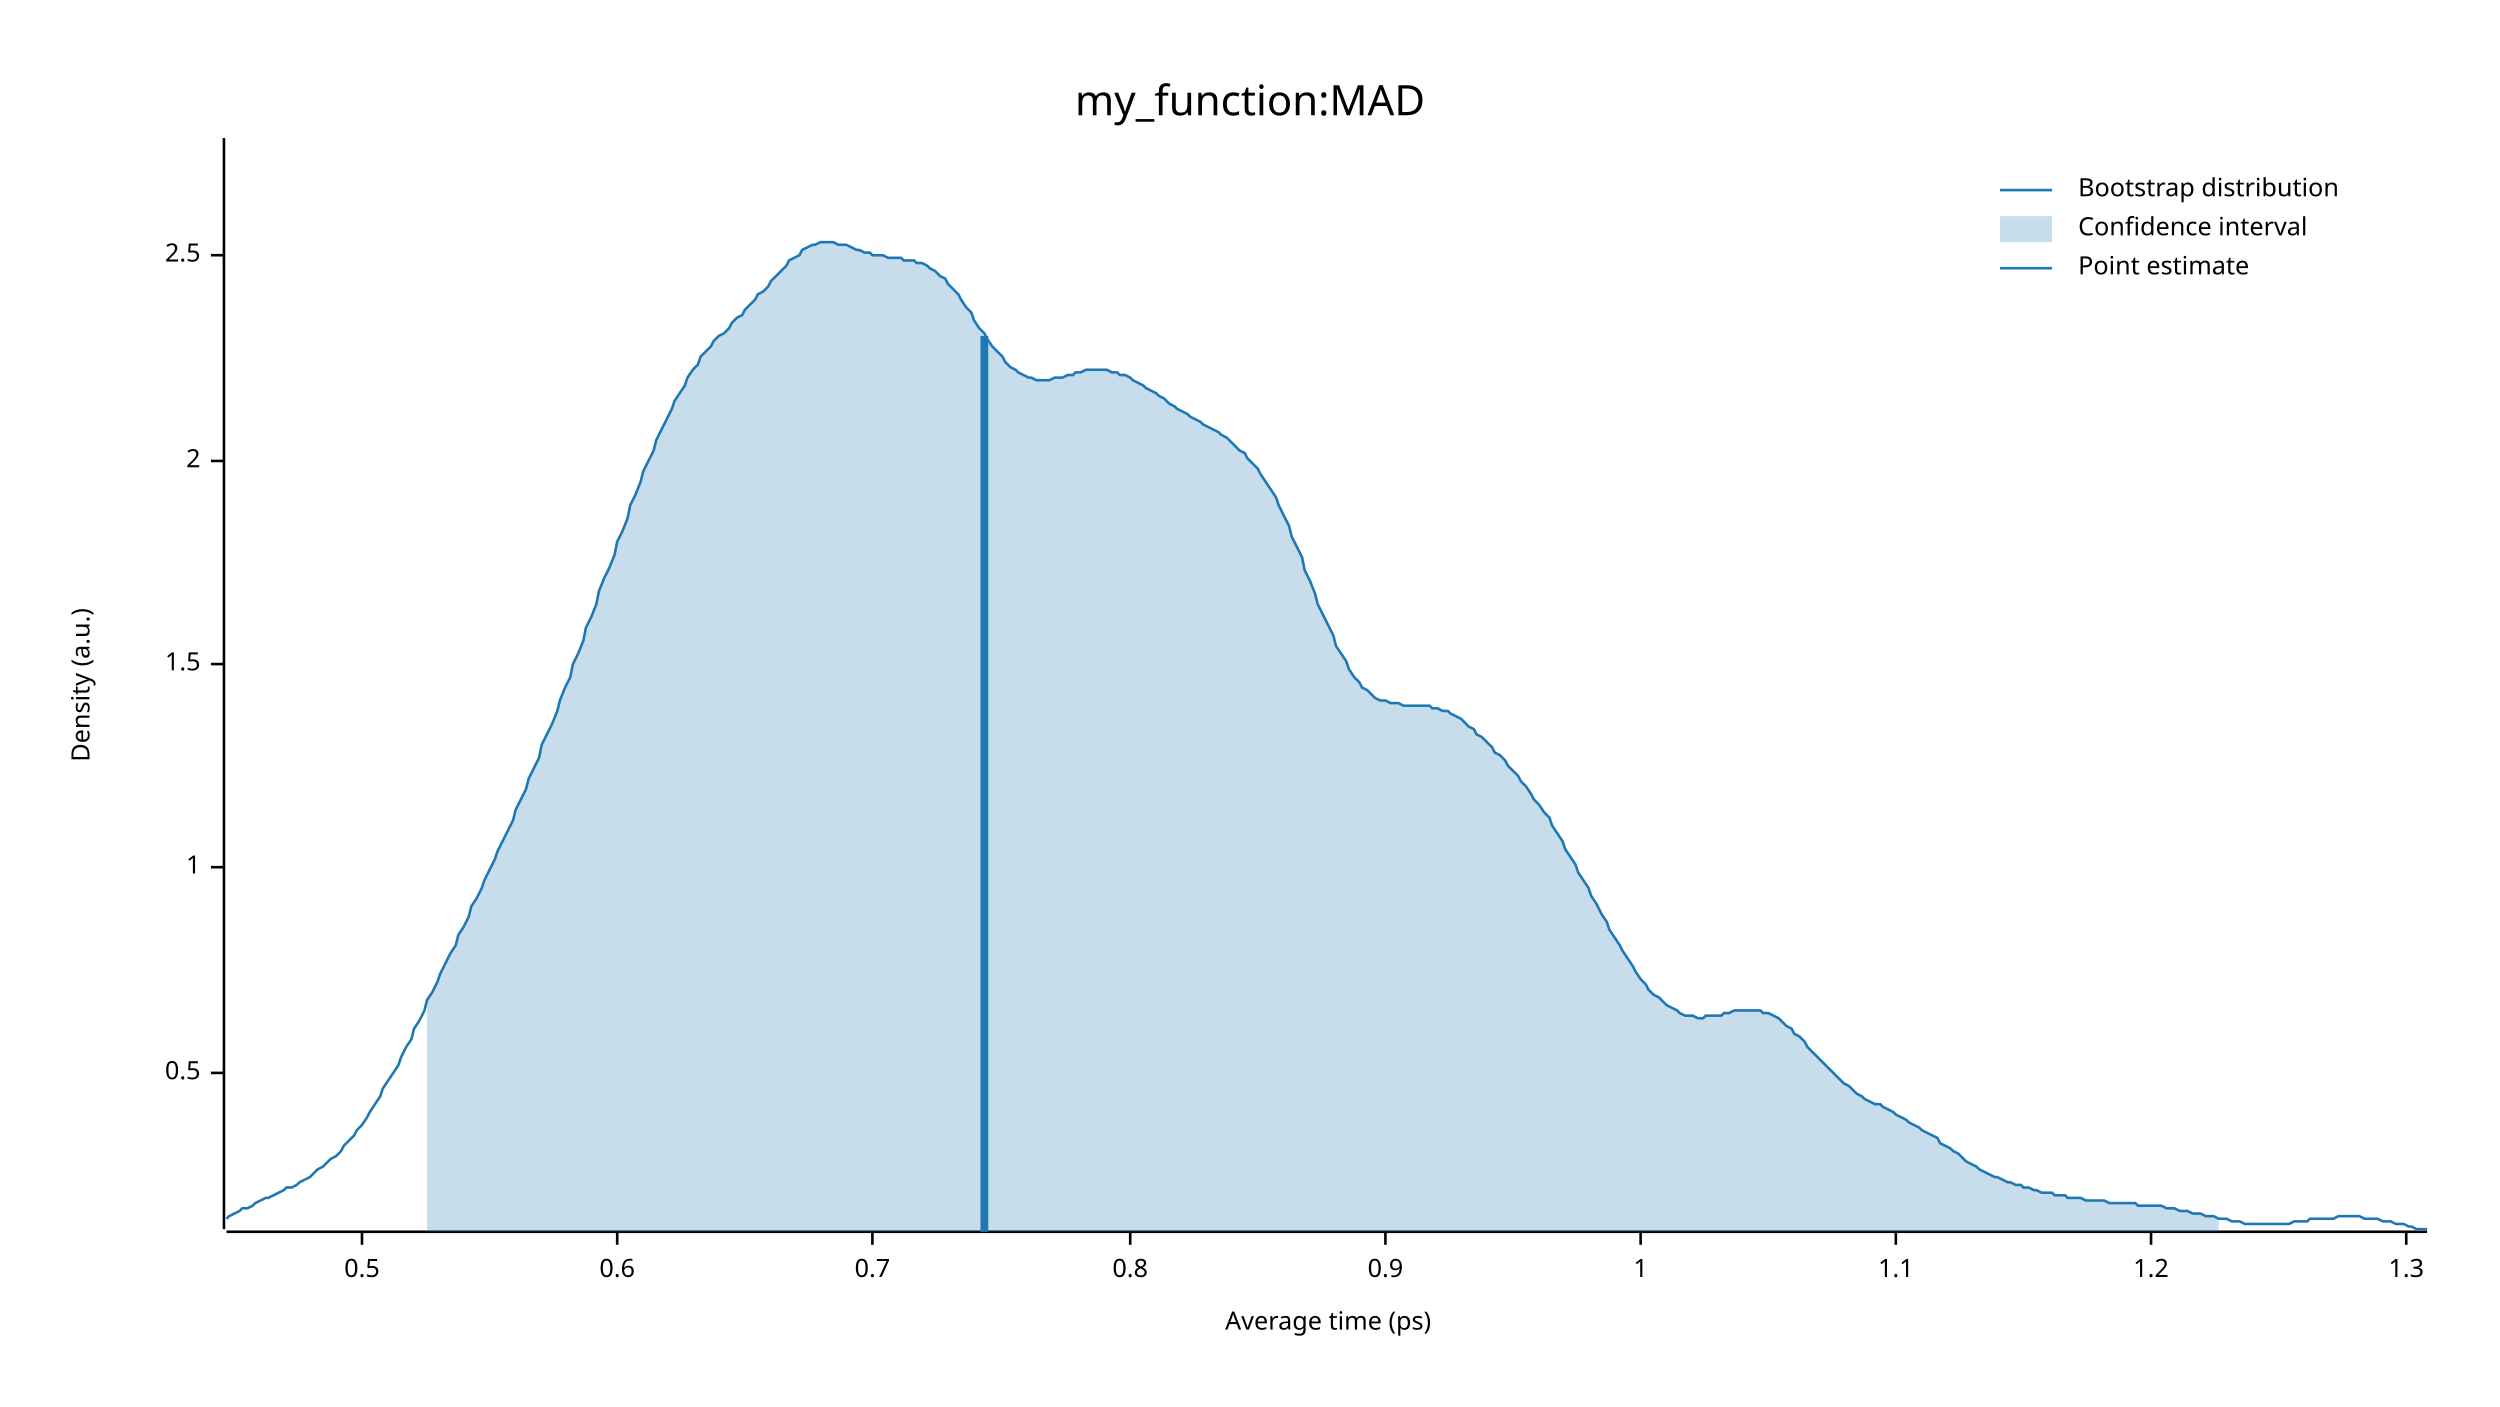
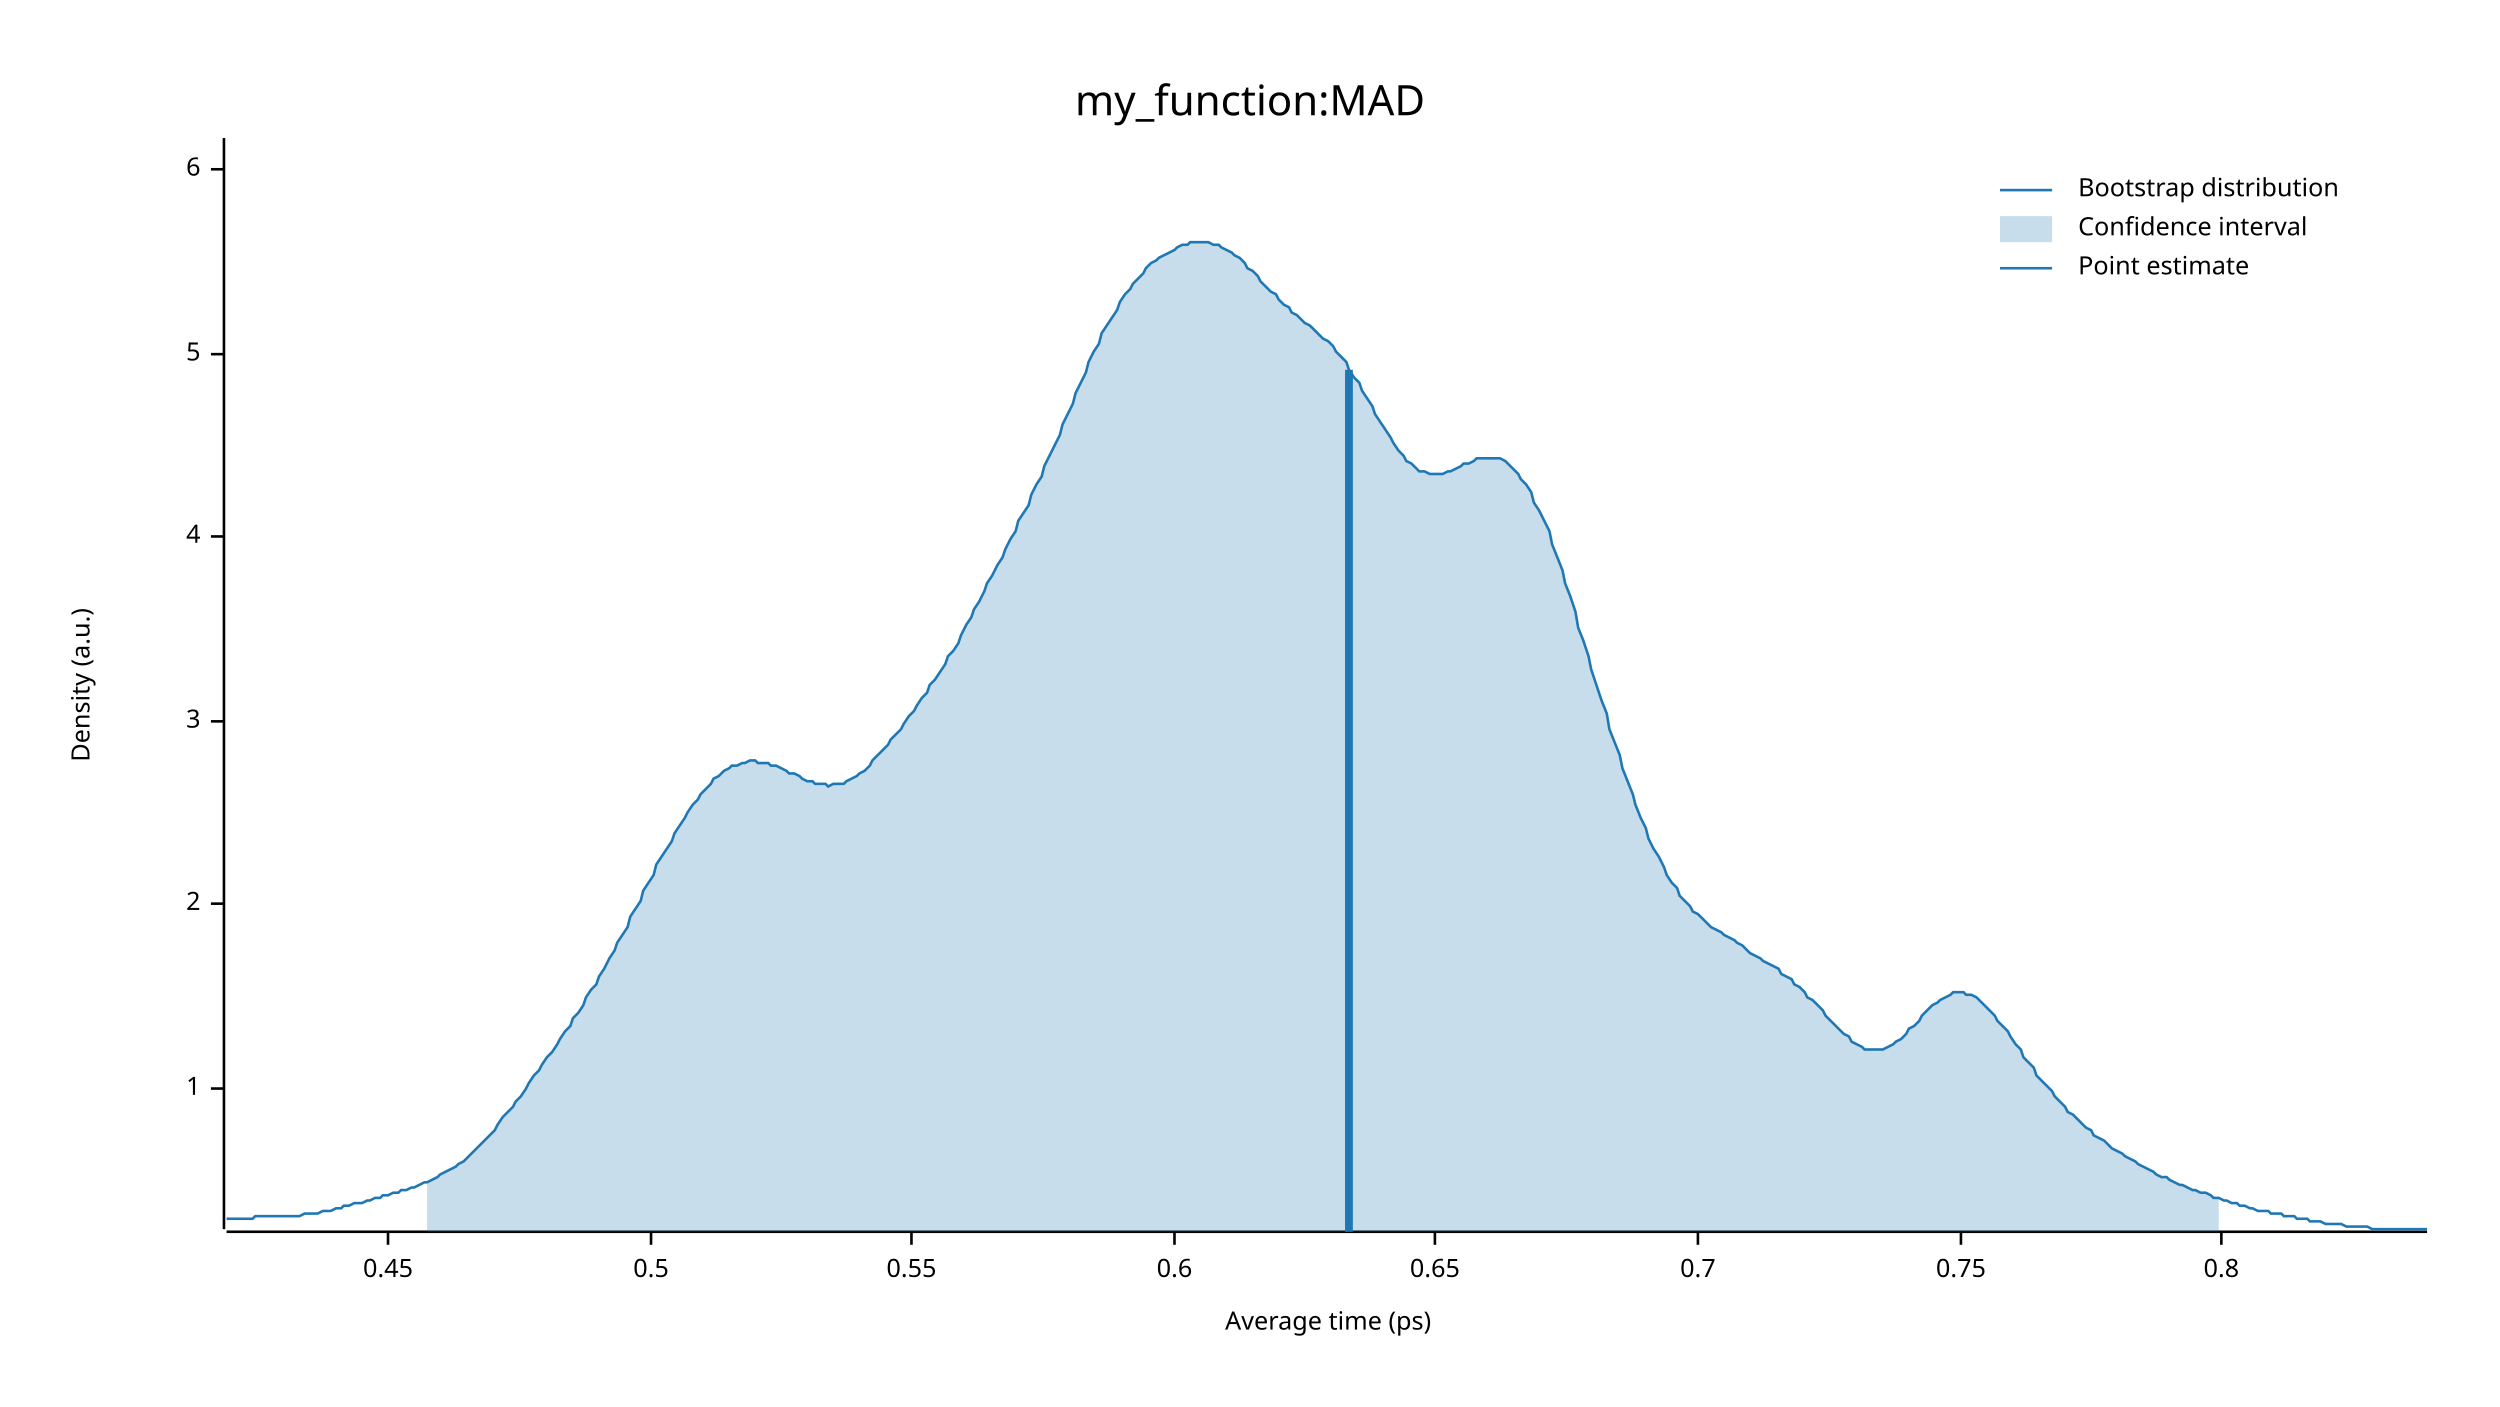
<svg xmlns="http://www.w3.org/2000/svg" width="960" height="540" viewBox="0 0 960 540">
  <text x="480" y="32" dy="0.76em" text-anchor="middle" font-family="sans-serif" font-size="16.129" opacity="1" fill="#000000">
my_function:MAD
</text>
  <text x="27" y="263" dy="0.76em" text-anchor="middle" font-family="sans-serif" font-size="9.677" opacity="1" fill="#000000" transform="rotate(270, 27, 263)">
Density (a.u.)
</text>
  <text x="510" y="513" dy="-0.5ex" text-anchor="middle" font-family="sans-serif" font-size="9.677" opacity="1" fill="#000000">
Average time (ps)
</text>
  <polyline fill="none" opacity="1" stroke="#000000" stroke-width="1" points="86,53 86,472 " />
-   <text x="77" y="412" dy="0.5ex" text-anchor="end" font-family="sans-serif" font-size="9.677" opacity="1" fill="#000000">
+   <text x="77" y="418" dy="0.5ex" text-anchor="end" font-family="sans-serif" font-size="9.677" opacity="1" fill="#000000">
+ 1
+ </text>
+   <polyline fill="none" opacity="1" stroke="#000000" stroke-width="1" points="81,418 86,418 " />
+   <text x="77" y="347" dy="0.5ex" text-anchor="end" font-family="sans-serif" font-size="9.677" opacity="1" fill="#000000">
+ 2
+ </text>
+   <polyline fill="none" opacity="1" stroke="#000000" stroke-width="1" points="81,347 86,347 " />
+   <text x="77" y="277" dy="0.5ex" text-anchor="end" font-family="sans-serif" font-size="9.677" opacity="1" fill="#000000">
+ 3
+ </text>
+   <polyline fill="none" opacity="1" stroke="#000000" stroke-width="1" points="81,277 86,277 " />
+   <text x="77" y="206" dy="0.5ex" text-anchor="end" font-family="sans-serif" font-size="9.677" opacity="1" fill="#000000">
+ 4
+ </text>
+   <polyline fill="none" opacity="1" stroke="#000000" stroke-width="1" points="81,206 86,206 " />
+   <text x="77" y="136" dy="0.5ex" text-anchor="end" font-family="sans-serif" font-size="9.677" opacity="1" fill="#000000">
+ 5
+ </text>
+   <polyline fill="none" opacity="1" stroke="#000000" stroke-width="1" points="81,136 86,136 " />
+   <text x="77" y="65" dy="0.5ex" text-anchor="end" font-family="sans-serif" font-size="9.677" opacity="1" fill="#000000">
+ 6
+ </text>
+   <polyline fill="none" opacity="1" stroke="#000000" stroke-width="1" points="81,65 86,65 " />
+   <polyline fill="none" opacity="1" stroke="#000000" stroke-width="1" points="87,473 932,473 " />
+   <text x="149" y="483" dy="0.76em" text-anchor="middle" font-family="sans-serif" font-size="9.677" opacity="1" fill="#000000">
+ 0.45
+ </text>
+   <polyline fill="none" opacity="1" stroke="#000000" stroke-width="1" points="149,473 149,478 " />
+   <text x="250" y="483" dy="0.76em" text-anchor="middle" font-family="sans-serif" font-size="9.677" opacity="1" fill="#000000">
0.5
</text>
-   <polyline fill="none" opacity="1" stroke="#000000" stroke-width="1" points="81,412 86,412 " />
-   <text x="77" y="333" dy="0.5ex" text-anchor="end" font-family="sans-serif" font-size="9.677" opacity="1" fill="#000000">
- 1
+   <polyline fill="none" opacity="1" stroke="#000000" stroke-width="1" points="250,473 250,478 " />
+   <text x="350" y="483" dy="0.76em" text-anchor="middle" font-family="sans-serif" font-size="9.677" opacity="1" fill="#000000">
+ 0.55
</text>
-   <polyline fill="none" opacity="1" stroke="#000000" stroke-width="1" points="81,333 86,333 " />
-   <text x="77" y="255" dy="0.5ex" text-anchor="end" font-family="sans-serif" font-size="9.677" opacity="1" fill="#000000">
- 1.5
- </text>
-   <polyline fill="none" opacity="1" stroke="#000000" stroke-width="1" points="81,255 86,255 " />
-   <text x="77" y="177" dy="0.5ex" text-anchor="end" font-family="sans-serif" font-size="9.677" opacity="1" fill="#000000">
- 2
- </text>
-   <polyline fill="none" opacity="1" stroke="#000000" stroke-width="1" points="81,177 86,177 " />
-   <text x="77" y="98" dy="0.5ex" text-anchor="end" font-family="sans-serif" font-size="9.677" opacity="1" fill="#000000">
- 2.5
- </text>
-   <polyline fill="none" opacity="1" stroke="#000000" stroke-width="1" points="81,98 86,98 " />
-   <polyline fill="none" opacity="1" stroke="#000000" stroke-width="1" points="87,473 932,473 " />
-   <text x="139" y="483" dy="0.76em" text-anchor="middle" font-family="sans-serif" font-size="9.677" opacity="1" fill="#000000">
- 0.5
- </text>
-   <polyline fill="none" opacity="1" stroke="#000000" stroke-width="1" points="139,473 139,478 " />
-   <text x="237" y="483" dy="0.76em" text-anchor="middle" font-family="sans-serif" font-size="9.677" opacity="1" fill="#000000">
+   <polyline fill="none" opacity="1" stroke="#000000" stroke-width="1" points="350,473 350,478 " />
+   <text x="451" y="483" dy="0.76em" text-anchor="middle" font-family="sans-serif" font-size="9.677" opacity="1" fill="#000000">
0.6
</text>
-   <polyline fill="none" opacity="1" stroke="#000000" stroke-width="1" points="237,473 237,478 " />
-   <text x="335" y="483" dy="0.76em" text-anchor="middle" font-family="sans-serif" font-size="9.677" opacity="1" fill="#000000">
+   <polyline fill="none" opacity="1" stroke="#000000" stroke-width="1" points="451,473 451,478 " />
+   <text x="551" y="483" dy="0.76em" text-anchor="middle" font-family="sans-serif" font-size="9.677" opacity="1" fill="#000000">
+ 0.65
+ </text>
+   <polyline fill="none" opacity="1" stroke="#000000" stroke-width="1" points="551,473 551,478 " />
+   <text x="652" y="483" dy="0.76em" text-anchor="middle" font-family="sans-serif" font-size="9.677" opacity="1" fill="#000000">
0.7
</text>
-   <polyline fill="none" opacity="1" stroke="#000000" stroke-width="1" points="335,473 335,478 " />
-   <text x="434" y="483" dy="0.76em" text-anchor="middle" font-family="sans-serif" font-size="9.677" opacity="1" fill="#000000">
+   <polyline fill="none" opacity="1" stroke="#000000" stroke-width="1" points="652,473 652,478 " />
+   <text x="753" y="483" dy="0.76em" text-anchor="middle" font-family="sans-serif" font-size="9.677" opacity="1" fill="#000000">
+ 0.75
+ </text>
+   <polyline fill="none" opacity="1" stroke="#000000" stroke-width="1" points="753,473 753,478 " />
+   <text x="853" y="483" dy="0.76em" text-anchor="middle" font-family="sans-serif" font-size="9.677" opacity="1" fill="#000000">
0.8
</text>
-   <polyline fill="none" opacity="1" stroke="#000000" stroke-width="1" points="434,473 434,478 " />
-   <text x="532" y="483" dy="0.76em" text-anchor="middle" font-family="sans-serif" font-size="9.677" opacity="1" fill="#000000">
- 0.9
- </text>
-   <polyline fill="none" opacity="1" stroke="#000000" stroke-width="1" points="532,473 532,478 " />
-   <text x="630" y="483" dy="0.76em" text-anchor="middle" font-family="sans-serif" font-size="9.677" opacity="1" fill="#000000">
- 1
- </text>
-   <polyline fill="none" opacity="1" stroke="#000000" stroke-width="1" points="630,473 630,478 " />
-   <text x="728" y="483" dy="0.76em" text-anchor="middle" font-family="sans-serif" font-size="9.677" opacity="1" fill="#000000">
- 1.1
- </text>
-   <polyline fill="none" opacity="1" stroke="#000000" stroke-width="1" points="728,473 728,478 " />
-   <text x="826" y="483" dy="0.76em" text-anchor="middle" font-family="sans-serif" font-size="9.677" opacity="1" fill="#000000">
- 1.2
- </text>
-   <polyline fill="none" opacity="1" stroke="#000000" stroke-width="1" points="826,473 826,478 " />
-   <text x="924" y="483" dy="0.76em" text-anchor="middle" font-family="sans-serif" font-size="9.677" opacity="1" fill="#000000">
- 1.3
- </text>
-   <polyline fill="none" opacity="1" stroke="#000000" stroke-width="1" points="924,473 924,478 " />
-   <polyline fill="none" opacity="1" stroke="#1F78B4" stroke-width="1" points="87,468 88,467 90,466 92,465 93,464 95,464 97,463 98,462 100,461 102,460 103,460 105,459 107,458 109,457 110,456 112,456 114,455 115,454 117,453 119,452 120,451 122,449 124,448 125,447 127,445 129,444 131,442 132,440 134,438 136,436 137,434 139,432 141,429 142,427 144,424 146,421 147,418 149,415 151,412 153,409 154,406 156,402 158,399 159,395 161,392 163,388 164,384 166,381 168,377 169,374 171,370 173,366 175,363 176,359 178,356 180,352 181,348 183,345 185,341 186,338 188,334 190,330 191,327 193,323 195,319 197,315 198,311 200,307 202,303 203,299 205,295 207,291 208,286 210,282 212,278 214,273 215,269 217,264 219,260 220,255 222,251 224,246 225,241 227,237 229,232 230,227 232,222 234,218 236,213 237,208 239,204 241,199 242,194 244,190 246,185 247,181 249,177 251,173 252,169 254,165 256,161 258,157 259,154 261,151 263,148 264,145 266,142 268,140 269,137 271,135 273,133 274,131 276,129 278,128 280,126 281,124 283,122 285,121 286,119 288,117 290,115 291,113 293,112 295,110 296,108 298,106 300,104 302,102 303,100 305,99 307,98 308,96 310,95 312,94 313,94 315,93 317,93 318,93 320,93 322,94 324,94 325,94 327,95 329,96 330,96 332,97 334,97 335,98 337,98 339,98 341,99 342,99 344,99 346,99 347,100 349,100 351,100 352,101 354,101 356,102 357,103 359,104 361,106 363,107 364,109 366,111 368,113 369,115 371,118 373,120 374,123 376,126 378,128 379,130 381,133 383,135 385,137 386,139 388,141 390,142 391,143 393,144 395,145 396,145 398,146 400,146 401,146 403,146 405,145 407,145 408,145 410,144 412,144 413,143 415,143 417,142 418,142 420,142 422,142 423,142 425,142 427,143 429,143 430,144 432,144 434,145 435,146 437,147 439,148 440,149 442,150 444,151 445,152 447,153 449,155 451,156 452,157 454,158 456,159 457,160 459,161 461,162 462,163 464,164 466,165 468,166 469,167 471,168 473,170 474,171 476,173 478,174 479,176 481,178 483,180 484,182 486,185 488,188 490,191 491,194 493,198 495,202 496,206 498,210 500,214 501,219 503,223 505,228 506,232 508,236 510,240 512,244 513,248 515,251 517,254 518,257 520,260 522,262 523,264 525,265 527,267 528,268 530,269 532,269 534,270 535,270 537,270 539,271 540,271 542,271 544,271 545,271 547,271 549,271 550,272 552,272 554,273 556,273 557,274 559,275 561,276 562,277 564,279 566,280 567,282 569,283 571,285 573,287 574,289 576,290 578,292 579,294 581,296 583,298 584,300 586,302 588,305 589,307 591,309 593,312 595,314 596,317 598,320 600,323 601,326 603,329 605,332 606,335 608,338 610,341 611,344 613,347 615,351 617,354 618,357 620,360 622,363 623,365 625,368 627,371 628,373 630,376 632,378 633,380 635,382 637,383 639,385 640,386 642,387 644,388 645,389 647,390 649,390 650,390 652,391 654,391 655,390 657,390 659,390 661,390 662,389 664,389 666,388 667,388 669,388 671,388 672,388 674,388 676,388 677,389 679,389 681,390 683,391 684,392 686,394 688,395 689,397 691,398 693,400 694,402 696,404 698,406 700,408 701,409 703,411 705,413 706,414 708,416 710,417 711,418 713,420 715,421 716,422 718,423 720,424 722,424 723,425 725,426 727,427 728,428 730,429 732,430 733,431 735,432 737,433 738,434 740,435 742,436 744,437 745,439 747,440 749,441 750,442 752,443 754,445 755,446 757,447 759,448 760,449 762,450 764,451 766,452 767,452 769,453 771,454 772,454 774,455 776,455 777,456 779,456 781,457 782,457 784,458 786,458 788,458 789,459 791,459 793,459 794,460 796,460 798,460 799,460 801,461 803,461 804,461 806,461 808,461 810,462 811,462 813,462 815,462 816,462 818,462 820,462 821,463 823,463 825,463 827,463 828,463 830,463 832,464 833,464 835,464 837,465 838,465 840,465 842,466 843,466 845,466 847,467 849,467 850,467 852,468 854,468 855,468 857,469 859,469 860,469 862,470 864,470 865,470 867,470 869,470 871,470 872,470 874,470 876,470 877,470 879,470 881,469 882,469 884,469 886,469 887,468 889,468 891,468 893,468 894,468 896,468 898,467 899,467 901,467 903,467 904,467 906,467 908,468 909,468 911,468 913,468 915,469 916,469 918,469 920,470 921,470 923,470 925,471 926,471 928,472 930,472 932,472 " />
-   <polygon opacity="0.25" fill="#1F78B4" points="164,384 166,381 168,377 169,374 171,370 173,366 175,363 176,359 178,356 180,352 181,348 183,345 185,341 186,338 188,334 190,330 191,327 193,323 195,319 197,315 198,311 200,307 202,303 203,299 205,295 207,291 208,286 210,282 212,278 214,273 215,269 217,264 219,260 220,255 222,251 224,246 225,241 227,237 229,232 230,227 232,222 234,218 236,213 237,208 239,204 241,199 242,194 244,190 246,185 247,181 249,177 251,173 252,169 254,165 256,161 258,157 259,154 261,151 263,148 264,145 266,142 268,140 269,137 271,135 273,133 274,131 276,129 278,128 280,126 281,124 283,122 285,121 286,119 288,117 290,115 291,113 293,112 295,110 296,108 298,106 300,104 302,102 303,100 305,99 307,98 308,96 310,95 312,94 313,94 315,93 317,93 318,93 320,93 322,94 324,94 325,94 327,95 329,96 330,96 332,97 334,97 335,98 337,98 339,98 341,99 342,99 344,99 346,99 347,100 349,100 351,100 352,101 354,101 356,102 357,103 359,104 361,106 363,107 364,109 366,111 368,113 369,115 371,118 373,120 374,123 376,126 378,128 379,130 381,133 383,135 385,137 386,139 388,141 390,142 391,143 393,144 395,145 396,145 398,146 400,146 401,146 403,146 405,145 407,145 408,145 410,144 412,144 413,143 415,143 417,142 418,142 420,142 422,142 423,142 425,142 427,143 429,143 430,144 432,144 434,145 435,146 437,147 439,148 440,149 442,150 444,151 445,152 447,153 449,155 451,156 452,157 454,158 456,159 457,160 459,161 461,162 462,163 464,164 466,165 468,166 469,167 471,168 473,170 474,171 476,173 478,174 479,176 481,178 483,180 484,182 486,185 488,188 490,191 491,194 493,198 495,202 496,206 498,210 500,214 501,219 503,223 505,228 506,232 508,236 510,240 512,244 513,248 515,251 517,254 518,257 520,260 522,262 523,264 525,265 527,267 528,268 530,269 532,269 534,270 535,270 537,270 539,271 540,271 542,271 544,271 545,271 547,271 549,271 550,272 552,272 554,273 556,273 557,274 559,275 561,276 562,277 564,279 566,280 567,282 569,283 571,285 573,287 574,289 576,290 578,292 579,294 581,296 583,298 584,300 586,302 588,305 589,307 591,309 593,312 595,314 596,317 598,320 600,323 601,326 603,329 605,332 606,335 608,338 610,341 611,344 613,347 615,351 617,354 618,357 620,360 622,363 623,365 625,368 627,371 628,373 630,376 632,378 633,380 635,382 637,383 639,385 640,386 642,387 644,388 645,389 647,390 649,390 650,390 652,391 654,391 655,390 657,390 659,390 661,390 662,389 664,389 666,388 667,388 669,388 671,388 672,388 674,388 676,388 677,389 679,389 681,390 683,391 684,392 686,394 688,395 689,397 691,398 693,400 694,402 696,404 698,406 700,408 701,409 703,411 705,413 706,414 708,416 710,417 711,418 713,420 715,421 716,422 718,423 720,424 722,424 723,425 725,426 727,427 728,428 730,429 732,430 733,431 735,432 737,433 738,434 740,435 742,436 744,437 745,439 747,440 749,441 750,442 752,443 754,445 755,446 757,447 759,448 760,449 762,450 764,451 766,452 767,452 769,453 771,454 772,454 774,455 776,455 777,456 779,456 781,457 782,457 784,458 786,458 788,458 789,459 791,459 793,459 794,460 796,460 798,460 799,460 801,461 803,461 804,461 806,461 808,461 810,462 811,462 813,462 815,462 816,462 818,462 820,462 821,463 823,463 825,463 827,463 828,463 830,463 832,464 833,464 835,464 837,465 838,465 840,465 842,466 843,466 845,466 847,467 849,467 850,467 852,468 852,473 164,473 " />
-   <polyline fill="none" opacity="1" stroke="#1F78B4" stroke-width="3" points="378,473 378,129 " />
+   <polyline fill="none" opacity="1" stroke="#000000" stroke-width="1" points="853,473 853,478 " />
+   <polyline fill="none" opacity="1" stroke="#1F78B4" stroke-width="1" points="87,468 88,468 90,468 92,468 93,468 95,468 97,468 98,467 100,467 102,467 103,467 105,467 107,467 109,467 110,467 112,467 114,467 115,467 117,466 119,466 120,466 122,466 124,465 125,465 127,465 129,464 131,464 132,463 134,463 136,462 137,462 139,462 141,461 142,461 144,460 146,460 147,459 149,459 151,458 153,458 154,457 156,457 158,456 159,456 161,455 163,454 164,454 166,453 168,452 169,451 171,450 173,449 175,448 176,447 178,446 180,444 181,443 183,441 185,439 186,438 188,436 190,434 191,432 193,429 195,427 197,425 198,423 200,421 202,418 203,416 205,413 207,411 208,409 210,406 212,404 214,401 215,399 217,396 219,394 220,391 222,389 224,386 225,383 227,380 229,378 230,375 232,372 234,368 236,365 237,362 239,359 241,356 242,352 244,349 246,346 247,342 249,339 251,336 252,332 254,329 256,326 258,323 259,320 261,317 263,314 264,312 266,309 268,307 269,305 271,303 273,301 274,299 276,298 278,296 280,295 281,294 283,294 285,293 286,293 288,292 290,292 291,293 293,293 295,293 296,294 298,294 300,295 302,296 303,297 305,297 307,298 308,299 310,300 312,300 313,301 315,301 317,301 318,302 320,301 322,301 324,301 325,300 327,299 329,298 330,297 332,296 334,294 335,292 337,290 339,288 341,286 342,284 344,282 346,280 347,278 349,275 351,273 352,271 354,268 356,266 357,263 359,261 361,258 363,255 364,252 366,250 368,247 369,244 371,240 373,237 374,234 376,231 378,227 379,224 381,221 383,217 385,214 386,211 388,207 390,204 391,200 393,197 395,194 396,190 398,186 400,183 401,179 403,175 405,171 407,167 408,163 410,159 412,155 413,151 415,147 417,143 418,139 420,135 422,132 423,128 425,125 427,122 429,119 430,116 432,113 434,111 435,109 437,107 439,105 440,103 442,101 444,100 445,99 447,98 449,97 451,96 452,95 454,94 456,94 457,93 459,93 461,93 462,93 464,93 466,94 468,94 469,95 471,96 473,97 474,98 476,99 478,101 479,103 481,104 483,106 484,108 486,110 488,112 490,113 491,115 493,117 495,118 496,120 498,121 500,123 501,124 503,125 505,127 506,128 508,130 510,131 512,133 513,135 515,137 517,139 518,142 520,145 522,147 523,150 525,153 527,156 528,159 530,162 532,165 534,168 535,170 537,173 539,175 540,177 542,178 544,180 545,181 547,181 549,182 550,182 552,182 554,182 556,181 557,181 559,180 561,179 562,178 564,178 566,177 567,176 569,176 571,176 573,176 574,176 576,176 578,177 579,178 581,180 583,182 584,184 586,186 588,189 589,193 591,196 593,200 595,204 596,209 598,214 600,219 601,224 603,229 605,235 606,241 608,246 610,252 611,257 613,263 615,269 617,274 618,280 620,285 622,290 623,295 625,300 627,305 628,309 630,314 632,318 633,322 635,326 637,329 639,333 640,336 642,339 644,341 645,344 647,346 649,348 650,350 652,351 654,353 655,354 657,356 659,357 661,358 662,359 664,360 666,361 667,362 669,363 671,365 672,366 674,367 676,368 677,369 679,370 681,371 683,372 684,374 686,375 688,376 689,378 691,379 693,381 694,383 696,384 698,386 700,388 701,390 703,392 705,394 706,395 708,397 710,398 711,400 713,401 715,402 716,403 718,403 720,403 722,403 723,403 725,402 727,401 728,400 730,399 732,397 733,395 735,394 737,392 738,390 740,388 742,386 744,385 745,384 747,383 749,382 750,381 752,381 754,381 755,382 757,382 759,383 760,384 762,386 764,388 766,390 767,392 769,394 771,396 772,398 774,401 776,403 777,406 779,408 781,410 782,413 784,415 786,417 788,419 789,421 791,423 793,425 794,427 796,428 798,430 799,431 801,433 803,434 804,436 806,437 808,438 810,440 811,441 813,442 815,443 816,444 818,445 820,446 821,447 823,448 825,449 827,450 828,451 830,452 832,452 833,453 835,454 837,455 838,455 840,456 842,457 843,457 845,458 847,458 849,459 850,460 852,460 854,461 855,461 857,462 859,462 860,463 862,463 864,464 865,464 867,465 869,465 871,465 872,466 874,466 876,466 877,467 879,467 881,467 882,468 884,468 886,468 887,469 889,469 891,469 893,470 894,470 896,470 898,470 899,470 901,471 903,471 904,471 906,471 908,471 909,471 911,472 913,472 915,472 916,472 918,472 920,472 921,472 923,472 925,472 926,472 928,472 930,472 932,472 " />
+   <polygon opacity="0.25" fill="#1F78B4" points="164,454 166,453 168,452 169,451 171,450 173,449 175,448 176,447 178,446 180,444 181,443 183,441 185,439 186,438 188,436 190,434 191,432 193,429 195,427 197,425 198,423 200,421 202,418 203,416 205,413 207,411 208,409 210,406 212,404 214,401 215,399 217,396 219,394 220,391 222,389 224,386 225,383 227,380 229,378 230,375 232,372 234,368 236,365 237,362 239,359 241,356 242,352 244,349 246,346 247,342 249,339 251,336 252,332 254,329 256,326 258,323 259,320 261,317 263,314 264,312 266,309 268,307 269,305 271,303 273,301 274,299 276,298 278,296 280,295 281,294 283,294 285,293 286,293 288,292 290,292 291,293 293,293 295,293 296,294 298,294 300,295 302,296 303,297 305,297 307,298 308,299 310,300 312,300 313,301 315,301 317,301 318,302 320,301 322,301 324,301 325,300 327,299 329,298 330,297 332,296 334,294 335,292 337,290 339,288 341,286 342,284 344,282 346,280 347,278 349,275 351,273 352,271 354,268 356,266 357,263 359,261 361,258 363,255 364,252 366,250 368,247 369,244 371,240 373,237 374,234 376,231 378,227 379,224 381,221 383,217 385,214 386,211 388,207 390,204 391,200 393,197 395,194 396,190 398,186 400,183 401,179 403,175 405,171 407,167 408,163 410,159 412,155 413,151 415,147 417,143 418,139 420,135 422,132 423,128 425,125 427,122 429,119 430,116 432,113 434,111 435,109 437,107 439,105 440,103 442,101 444,100 445,99 447,98 449,97 451,96 452,95 454,94 456,94 457,93 459,93 461,93 462,93 464,93 466,94 468,94 469,95 471,96 473,97 474,98 476,99 478,101 479,103 481,104 483,106 484,108 486,110 488,112 490,113 491,115 493,117 495,118 496,120 498,121 500,123 501,124 503,125 505,127 506,128 508,130 510,131 512,133 513,135 515,137 517,139 518,142 520,145 522,147 523,150 525,153 527,156 528,159 530,162 532,165 534,168 535,170 537,173 539,175 540,177 542,178 544,180 545,181 547,181 549,182 550,182 552,182 554,182 556,181 557,181 559,180 561,179 562,178 564,178 566,177 567,176 569,176 571,176 573,176 574,176 576,176 578,177 579,178 581,180 583,182 584,184 586,186 588,189 589,193 591,196 593,200 595,204 596,209 598,214 600,219 601,224 603,229 605,235 606,241 608,246 610,252 611,257 613,263 615,269 617,274 618,280 620,285 622,290 623,295 625,300 627,305 628,309 630,314 632,318 633,322 635,326 637,329 639,333 640,336 642,339 644,341 645,344 647,346 649,348 650,350 652,351 654,353 655,354 657,356 659,357 661,358 662,359 664,360 666,361 667,362 669,363 671,365 672,366 674,367 676,368 677,369 679,370 681,371 683,372 684,374 686,375 688,376 689,378 691,379 693,381 694,383 696,384 698,386 700,388 701,390 703,392 705,394 706,395 708,397 710,398 711,400 713,401 715,402 716,403 718,403 720,403 722,403 723,403 725,402 727,401 728,400 730,399 732,397 733,395 735,394 737,392 738,390 740,388 742,386 744,385 745,384 747,383 749,382 750,381 752,381 754,381 755,382 757,382 759,383 760,384 762,386 764,388 766,390 767,392 769,394 771,396 772,398 774,401 776,403 777,406 779,408 781,410 782,413 784,415 786,417 788,419 789,421 791,423 793,425 794,427 796,428 798,430 799,431 801,433 803,434 804,436 806,437 808,438 810,440 811,441 813,442 815,443 816,444 818,445 820,446 821,447 823,448 825,449 827,450 828,451 830,452 832,452 833,453 835,454 837,455 838,455 840,456 842,457 843,457 845,458 847,458 849,459 850,460 852,460 852,473 164,473 " />
+   <polyline fill="none" opacity="1" stroke="#1F78B4" stroke-width="3" points="518,473 518,142 " />
  <text x="798" y="68" dy="0.76em" text-anchor="start" font-family="sans-serif" font-size="9.677" opacity="1" fill="#000000">
Bootstrap distribution
</text>
  <text x="798" y="83" dy="0.76em" text-anchor="start" font-family="sans-serif" font-size="9.677" opacity="1" fill="#000000">
Confidence interval
</text>
  <text x="798" y="98" dy="0.76em" text-anchor="start" font-family="sans-serif" font-size="9.677" opacity="1" fill="#000000">
Point estimate
</text>
  <polyline fill="none" opacity="1" stroke="#1F78B4" stroke-width="1" points="768,73 788,73 " />
  <rect x="768" y="83" width="20" height="10" opacity="0.25" fill="#1F78B4" stroke="none" />
  <polyline fill="none" opacity="1" stroke="#1F78B4" stroke-width="1" points="768,103 788,103 " />
</svg>
